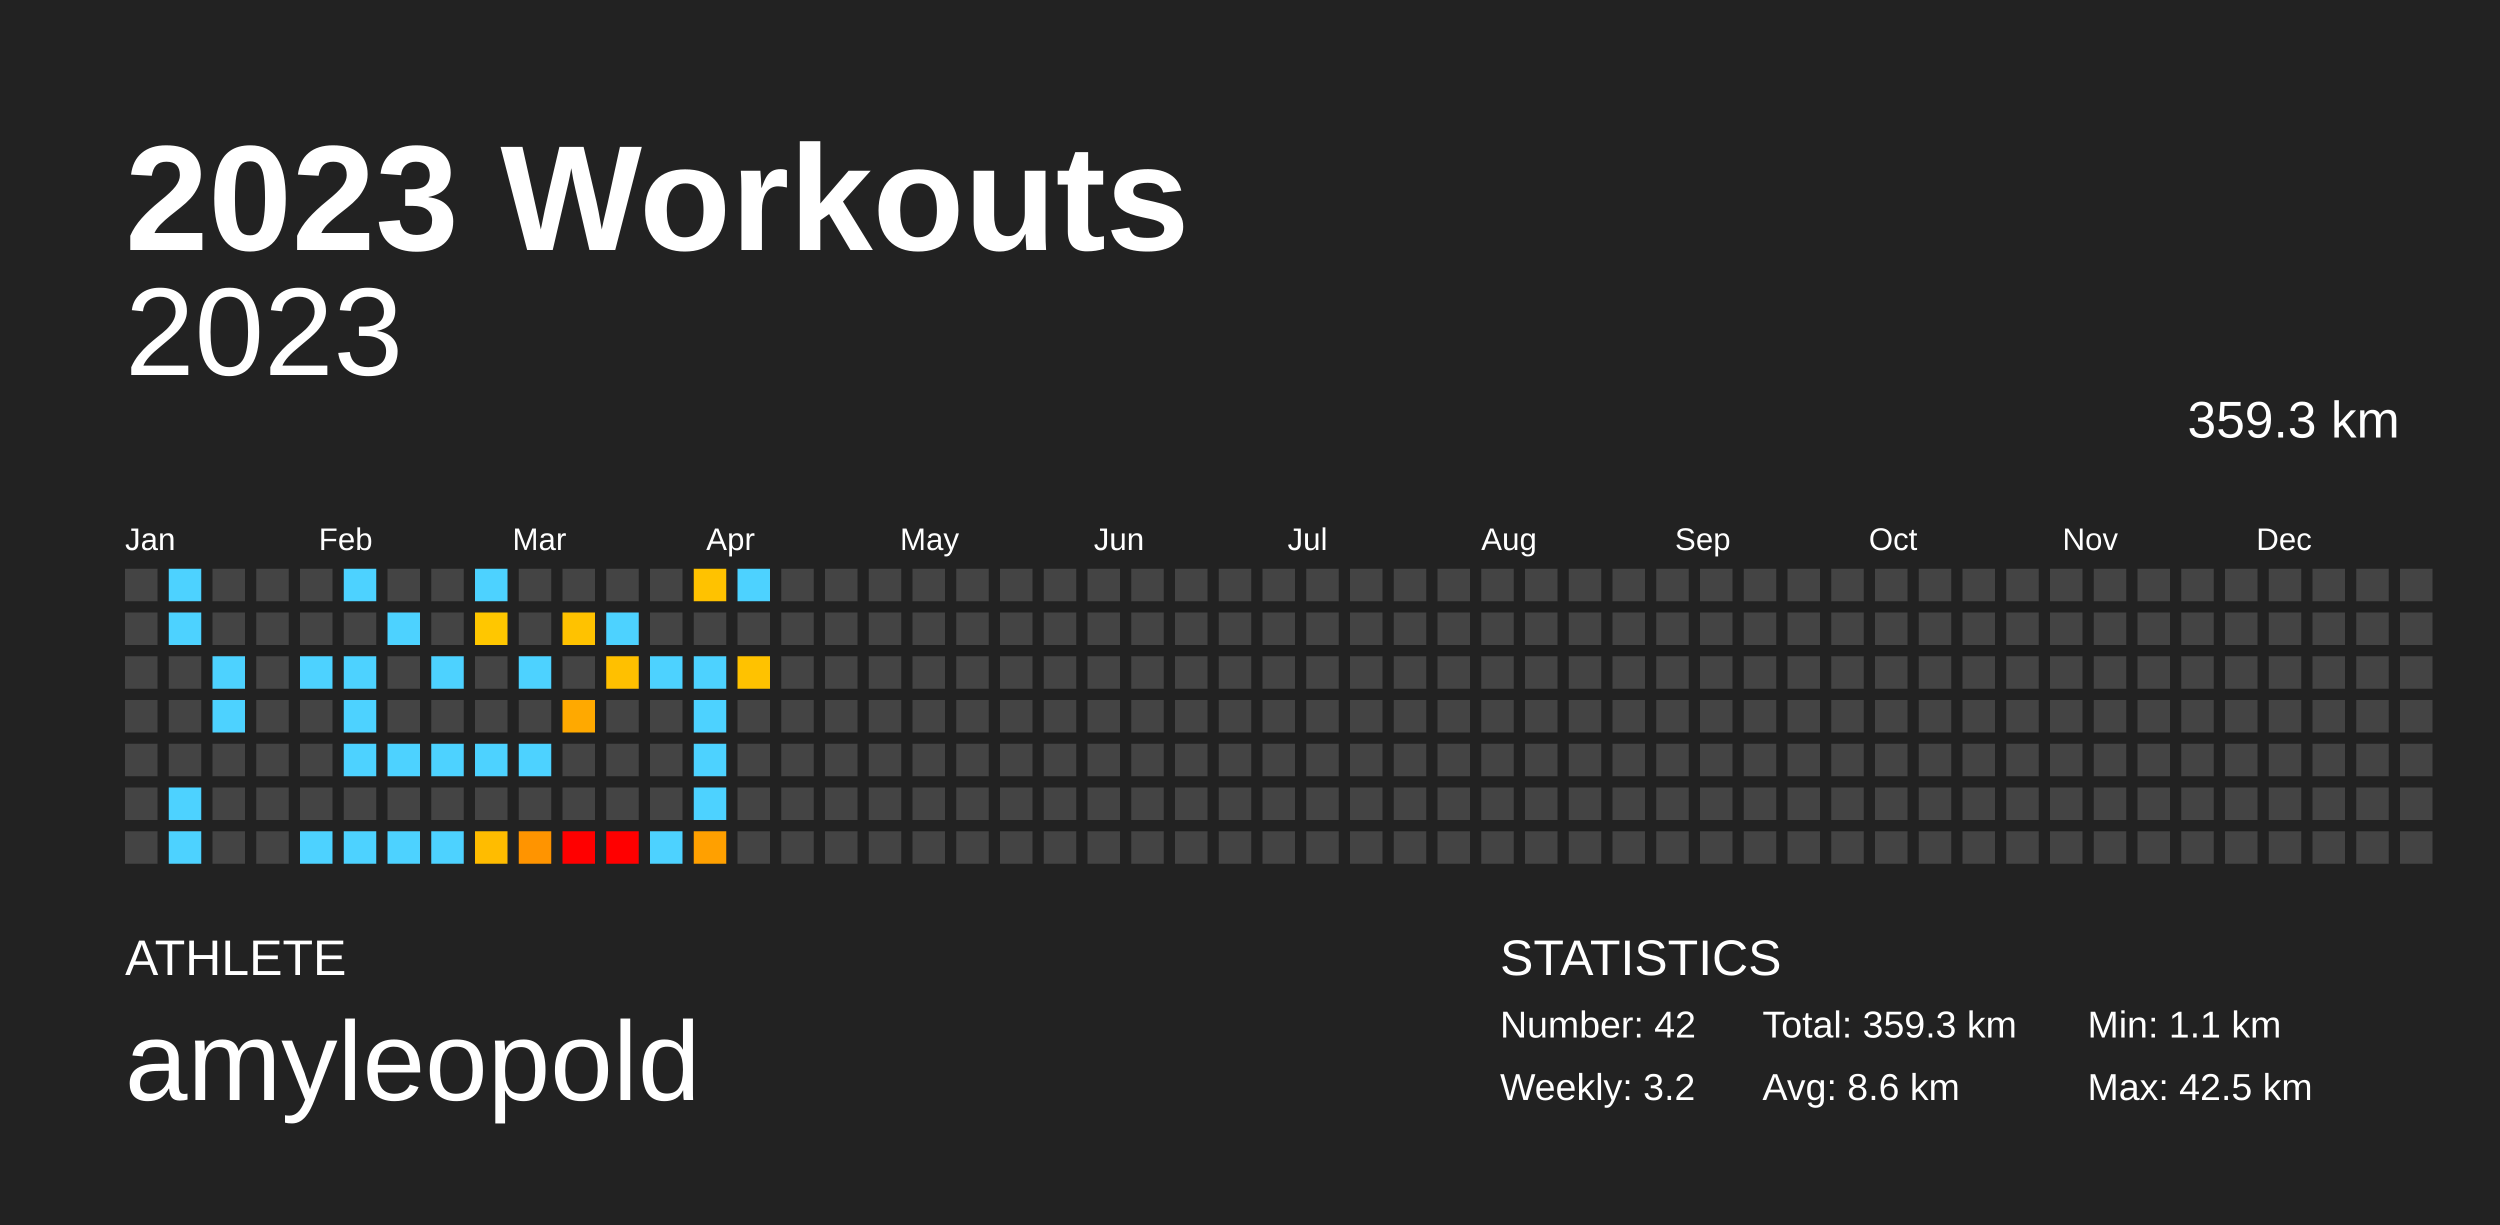
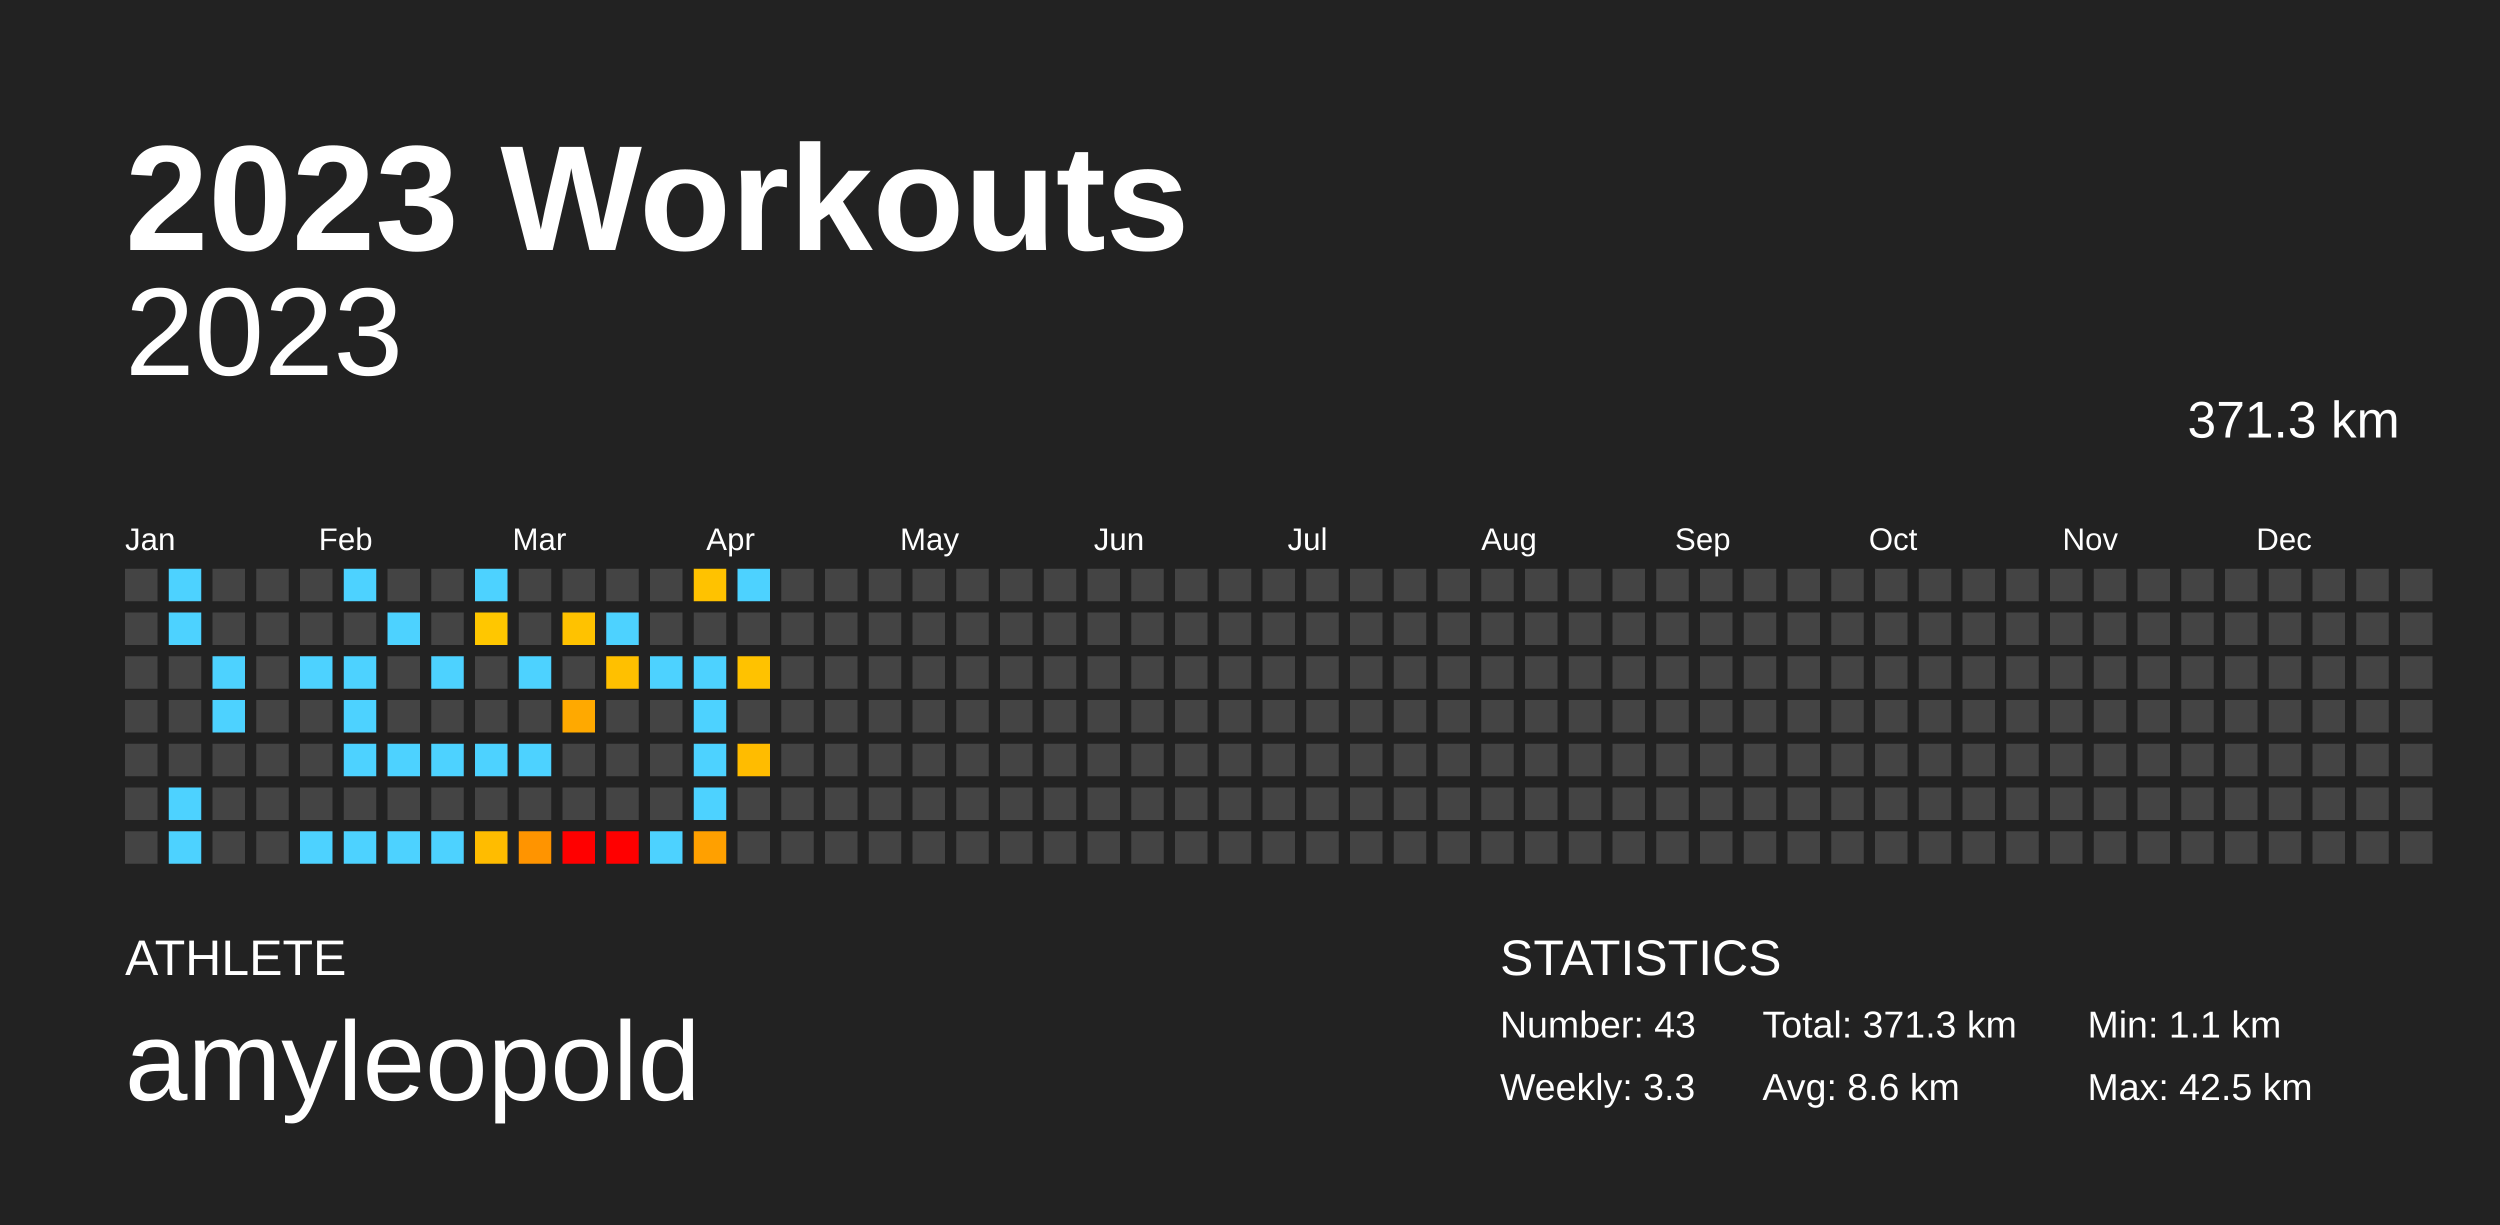
<svg xmlns="http://www.w3.org/2000/svg" baseProfile="full" height="98mm" version="1.1" viewBox="0,0,200,98" width="200mm">
  <defs />
  <rect fill="#222222" height="98" width="200" x="0" y="0" />
  <text fill="#FFFFFF" style="font-size:12px; font-family:Arial; font-weight:bold;" x="10" y="20">2023 Workouts</text>
  <text fill="#FFFFFF" style="font-size:4px; font-family:Arial" x="10" y="78">ATHLETE</text>
  <text fill="#FFFFFF" style="font-size:9px; font-family:Arial" x="10" y="88">amyleopold</text>
  <text fill="#FFFFFF" style="font-size:4px; font-family:Arial" x="120" y="78">STATISTICS</text>
-   <text fill="#FFFFFF" style="font-size:3px; font-family:Arial" x="120" y="83">Number: 42</text>
-   <text fill="#FFFFFF" style="font-size:3px; font-family:Arial" x="120" y="88">Weekly: 3.2</text>
-   <text fill="#FFFFFF" style="font-size:3px; font-family:Arial" x="141" y="83">Total: 359.3 km</text>
+   <text fill="#FFFFFF" style="font-size:3px; font-family:Arial" x="120" y="83">Number: 43</text>
+   <text fill="#FFFFFF" style="font-size:3px; font-family:Arial" x="120" y="88">Weekly: 3.3</text>
+   <text fill="#FFFFFF" style="font-size:3px; font-family:Arial" x="141" y="83">Total: 371.3 km</text>
  <text fill="#FFFFFF" style="font-size:3px; font-family:Arial" x="141" y="88">Avg: 8.6 km</text>
  <text fill="#FFFFFF" style="font-size:3px; font-family:Arial" x="167" y="83">Min: 1.1 km</text>
  <text fill="#FFFFFF" style="font-size:3px; font-family:Arial" x="167" y="88">Max: 42.5 km</text>
  <text alignment-baseline="hanging" fill="#FFFFFF" style="font-size:10.0px; font-family:Arial;" x="10" y="30">2023</text>
-   <text alignment-baseline="hanging" fill="#FFFFFF" style="font-size:4.125px; font-family:Arial;" x="175" y="35">359.3 km</text>
+   <text alignment-baseline="hanging" fill="#FFFFFF" style="font-size:4.125px; font-family:Arial;" x="175" y="35">371.3 km</text>
  <text fill="#FFFFFF" style="font-size:2.5px; font-family:Arial" x="10.0" y="44">Jan</text>
  <text fill="#FFFFFF" style="font-size:2.5px; font-family:Arial" x="25.5" y="44">Feb</text>
  <text fill="#FFFFFF" style="font-size:2.5px; font-family:Arial" x="41.0" y="44">Mar</text>
  <text fill="#FFFFFF" style="font-size:2.5px; font-family:Arial" x="56.5" y="44">Apr</text>
  <text fill="#FFFFFF" style="font-size:2.5px; font-family:Arial" x="72.0" y="44">May</text>
  <text fill="#FFFFFF" style="font-size:2.5px; font-family:Arial" x="87.5" y="44">Jun</text>
  <text fill="#FFFFFF" style="font-size:2.5px; font-family:Arial" x="103.0" y="44">Jul</text>
  <text fill="#FFFFFF" style="font-size:2.5px; font-family:Arial" x="118.5" y="44">Aug</text>
  <text fill="#FFFFFF" style="font-size:2.5px; font-family:Arial" x="134.0" y="44">Sep</text>
  <text fill="#FFFFFF" style="font-size:2.5px; font-family:Arial" x="149.5" y="44">Oct</text>
  <text fill="#FFFFFF" style="font-size:2.5px; font-family:Arial" x="165.0" y="44">Nov</text>
  <text fill="#FFFFFF" style="font-size:2.5px; font-family:Arial" x="180.5" y="44">Dec</text>
  <rect fill="#444444" height="2.6" width="2.6" x="10.0" y="45.5" />
  <rect fill="#444444" height="2.6" width="2.6" x="10.0" y="49.0" />
  <rect fill="#444444" height="2.6" width="2.6" x="10.0" y="52.5" />
  <rect fill="#444444" height="2.6" width="2.6" x="10.0" y="56.0" />
  <rect fill="#444444" height="2.6" width="2.6" x="10.0" y="59.5" />
  <rect fill="#444444" height="2.6" width="2.6" x="10.0" y="63.0" />
  <rect fill="#444444" height="2.6" width="2.6" x="10.0" y="66.5" />
  <rect fill="#4dd2ff" height="2.6" width="2.6" x="13.5" y="45.5" />
  <rect fill="#4dd2ff" height="2.6" width="2.6" x="13.5" y="49.0" />
  <rect fill="#444444" height="2.6" width="2.6" x="13.5" y="52.5" />
  <rect fill="#444444" height="2.6" width="2.6" x="13.5" y="56.0" />
  <rect fill="#444444" height="2.6" width="2.6" x="13.5" y="59.5" />
  <rect fill="#4dd2ff" height="2.6" width="2.6" x="13.5" y="63.0" />
  <rect fill="#4dd2ff" height="2.6" width="2.6" x="13.5" y="66.5" />
  <rect fill="#444444" height="2.6" width="2.6" x="17.0" y="45.5" />
  <rect fill="#444444" height="2.6" width="2.6" x="17.0" y="49.0" />
  <rect fill="#4dd2ff" height="2.6" width="2.6" x="17.0" y="52.5" />
  <rect fill="#4dd2ff" height="2.6" width="2.6" x="17.0" y="56.0" />
  <rect fill="#444444" height="2.6" width="2.6" x="17.0" y="59.5" />
  <rect fill="#444444" height="2.6" width="2.6" x="17.0" y="63.0" />
  <rect fill="#444444" height="2.6" width="2.6" x="17.0" y="66.5" />
  <rect fill="#444444" height="2.6" width="2.6" x="20.5" y="45.5" />
  <rect fill="#444444" height="2.6" width="2.6" x="20.5" y="49.0" />
  <rect fill="#444444" height="2.6" width="2.6" x="20.5" y="52.5" />
  <rect fill="#444444" height="2.6" width="2.6" x="20.5" y="56.0" />
  <rect fill="#444444" height="2.6" width="2.6" x="20.5" y="59.5" />
  <rect fill="#444444" height="2.6" width="2.6" x="20.5" y="63.0" />
  <rect fill="#444444" height="2.6" width="2.6" x="20.5" y="66.5" />
  <rect fill="#444444" height="2.6" width="2.6" x="24.0" y="45.5" />
  <rect fill="#444444" height="2.6" width="2.6" x="24.0" y="49.0" />
  <rect fill="#4dd2ff" height="2.6" width="2.6" x="24.0" y="52.5" />
  <rect fill="#444444" height="2.6" width="2.6" x="24.0" y="56.0" />
  <rect fill="#444444" height="2.6" width="2.6" x="24.0" y="59.5" />
  <rect fill="#444444" height="2.6" width="2.6" x="24.0" y="63.0" />
  <rect fill="#4dd2ff" height="2.6" width="2.6" x="24.0" y="66.5" />
  <rect fill="#4dd2ff" height="2.6" width="2.6" x="27.5" y="45.5" />
  <rect fill="#444444" height="2.6" width="2.6" x="27.5" y="49.0" />
  <rect fill="#4dd2ff" height="2.6" width="2.6" x="27.5" y="52.5" />
  <rect fill="#4dd2ff" height="2.6" width="2.6" x="27.5" y="56.0" />
  <rect fill="#4dd2ff" height="2.6" width="2.6" x="27.5" y="59.5" />
  <rect fill="#444444" height="2.6" width="2.6" x="27.5" y="63.0" />
  <rect fill="#4dd2ff" height="2.6" width="2.6" x="27.5" y="66.5" />
  <rect fill="#444444" height="2.6" width="2.6" x="31.0" y="45.5" />
  <rect fill="#4dd2ff" height="2.6" width="2.6" x="31.0" y="49.0" />
  <rect fill="#444444" height="2.6" width="2.6" x="31.0" y="52.5" />
  <rect fill="#444444" height="2.6" width="2.6" x="31.0" y="56.0" />
  <rect fill="#4dd2ff" height="2.6" width="2.6" x="31.0" y="59.5" />
  <rect fill="#444444" height="2.6" width="2.6" x="31.0" y="63.0" />
  <rect fill="#4dd2ff" height="2.6" width="2.6" x="31.0" y="66.5" />
  <rect fill="#444444" height="2.6" width="2.6" x="34.5" y="45.5" />
  <rect fill="#444444" height="2.6" width="2.6" x="34.5" y="49.0" />
  <rect fill="#4dd2ff" height="2.6" width="2.6" x="34.5" y="52.5" />
  <rect fill="#444444" height="2.6" width="2.6" x="34.5" y="56.0" />
  <rect fill="#4dd2ff" height="2.6" width="2.6" x="34.5" y="59.5" />
  <rect fill="#444444" height="2.6" width="2.6" x="34.5" y="63.0" />
  <rect fill="#4dd2ff" height="2.6" width="2.6" x="34.5" y="66.5" />
  <rect fill="#4dd2ff" height="2.6" width="2.6" x="38.0" y="45.5" />
  <rect fill="#ffc700" height="2.6" width="2.6" x="38.0" y="49.0" />
  <rect fill="#444444" height="2.6" width="2.6" x="38.0" y="52.5" />
  <rect fill="#444444" height="2.6" width="2.6" x="38.0" y="56.0" />
  <rect fill="#4dd2ff" height="2.6" width="2.6" x="38.0" y="59.5" />
  <rect fill="#444444" height="2.6" width="2.6" x="38.0" y="63.0" />
  <rect fill="#ffbc00" height="2.6" width="2.6" x="38.0" y="66.5" />
  <rect fill="#444444" height="2.6" width="2.6" x="41.5" y="45.5" />
  <rect fill="#444444" height="2.6" width="2.6" x="41.5" y="49.0" />
  <rect fill="#4dd2ff" height="2.6" width="2.6" x="41.5" y="52.5" />
  <rect fill="#444444" height="2.6" width="2.6" x="41.5" y="56.0" />
  <rect fill="#4dd2ff" height="2.6" width="2.6" x="41.5" y="59.5" />
  <rect fill="#444444" height="2.6" width="2.6" x="41.5" y="63.0" />
  <rect fill="#ff9400" height="2.6" width="2.6" x="41.5" y="66.5" />
  <rect fill="#444444" height="2.6" width="2.6" x="45.0" y="45.5" />
  <rect fill="#ffc200" height="2.6" width="2.6" x="45.0" y="49.0" />
  <rect fill="#444444" height="2.6" width="2.6" x="45.0" y="52.5" />
  <rect fill="#ffa900" height="2.6" width="2.6" x="45.0" y="56.0" />
  <rect fill="#444444" height="2.6" width="2.6" x="45.0" y="59.5" />
  <rect fill="#444444" height="2.6" width="2.6" x="45.0" y="63.0" />
  <rect fill="red" height="2.6" width="2.6" x="45.0" y="66.5" />
  <rect fill="#444444" height="2.6" width="2.6" x="48.5" y="45.5" />
  <rect fill="#4dd2ff" height="2.6" width="2.6" x="48.5" y="49.0" />
  <rect fill="#ffc000" height="2.6" width="2.6" x="48.5" y="52.5" />
  <rect fill="#444444" height="2.6" width="2.6" x="48.5" y="56.0" />
  <rect fill="#444444" height="2.6" width="2.6" x="48.5" y="59.5" />
  <rect fill="#444444" height="2.6" width="2.6" x="48.5" y="63.0" />
  <rect fill="red" height="2.6" width="2.6" x="48.5" y="66.5" />
  <rect fill="#444444" height="2.6" width="2.6" x="52.0" y="45.5" />
  <rect fill="#444444" height="2.6" width="2.6" x="52.0" y="49.0" />
  <rect fill="#4dd2ff" height="2.6" width="2.6" x="52.0" y="52.5" />
  <rect fill="#444444" height="2.6" width="2.6" x="52.0" y="56.0" />
  <rect fill="#444444" height="2.6" width="2.6" x="52.0" y="59.5" />
  <rect fill="#444444" height="2.6" width="2.6" x="52.0" y="63.0" />
  <rect fill="#4dd2ff" height="2.6" width="2.6" x="52.0" y="66.5" />
  <rect fill="#ffc200" height="2.6" width="2.6" x="55.5" y="45.5" />
  <rect fill="#444444" height="2.6" width="2.6" x="55.5" y="49.0" />
  <rect fill="#4dd2ff" height="2.6" width="2.6" x="55.5" y="52.5" />
  <rect fill="#4dd2ff" height="2.6" width="2.6" x="55.5" y="56.0" />
  <rect fill="#4dd2ff" height="2.6" width="2.6" x="55.5" y="59.5" />
  <rect fill="#4dd2ff" height="2.6" width="2.6" x="55.5" y="63.0" />
  <rect fill="#ffa000" height="2.6" width="2.6" x="55.5" y="66.5" />
  <rect fill="#4dd2ff" height="2.6" width="2.6" x="59.0" y="45.5" />
  <rect fill="#444444" height="2.6" width="2.6" x="59.0" y="49.0" />
  <rect fill="#ffc200" height="2.6" width="2.6" x="59.0" y="52.5" />
  <rect fill="#444444" height="2.6" width="2.6" x="59.0" y="56.0" />
-   <rect fill="#444444" height="2.6" width="2.6" x="59.0" y="59.5" />
+   <rect fill="#ffbc00" height="2.6" width="2.6" x="59.0" y="59.5" />
  <rect fill="#444444" height="2.6" width="2.6" x="59.0" y="63.0" />
  <rect fill="#444444" height="2.6" width="2.6" x="59.0" y="66.5" />
  <rect fill="#444444" height="2.6" width="2.6" x="62.5" y="45.5" />
  <rect fill="#444444" height="2.6" width="2.6" x="62.5" y="49.0" />
  <rect fill="#444444" height="2.6" width="2.6" x="62.5" y="52.5" />
  <rect fill="#444444" height="2.6" width="2.6" x="62.5" y="56.0" />
  <rect fill="#444444" height="2.6" width="2.6" x="62.5" y="59.5" />
  <rect fill="#444444" height="2.6" width="2.6" x="62.5" y="63.0" />
  <rect fill="#444444" height="2.6" width="2.6" x="62.5" y="66.5" />
  <rect fill="#444444" height="2.6" width="2.6" x="66.0" y="45.5" />
  <rect fill="#444444" height="2.6" width="2.6" x="66.0" y="49.0" />
  <rect fill="#444444" height="2.6" width="2.6" x="66.0" y="52.5" />
  <rect fill="#444444" height="2.6" width="2.6" x="66.0" y="56.0" />
  <rect fill="#444444" height="2.6" width="2.6" x="66.0" y="59.5" />
  <rect fill="#444444" height="2.6" width="2.6" x="66.0" y="63.0" />
  <rect fill="#444444" height="2.6" width="2.6" x="66.0" y="66.5" />
  <rect fill="#444444" height="2.6" width="2.6" x="69.5" y="45.5" />
  <rect fill="#444444" height="2.6" width="2.6" x="69.5" y="49.0" />
  <rect fill="#444444" height="2.6" width="2.6" x="69.5" y="52.5" />
  <rect fill="#444444" height="2.6" width="2.6" x="69.5" y="56.0" />
  <rect fill="#444444" height="2.6" width="2.6" x="69.5" y="59.5" />
  <rect fill="#444444" height="2.6" width="2.6" x="69.5" y="63.0" />
  <rect fill="#444444" height="2.6" width="2.6" x="69.5" y="66.5" />
  <rect fill="#444444" height="2.6" width="2.6" x="73.0" y="45.5" />
  <rect fill="#444444" height="2.6" width="2.6" x="73.0" y="49.0" />
  <rect fill="#444444" height="2.6" width="2.6" x="73.0" y="52.5" />
  <rect fill="#444444" height="2.6" width="2.6" x="73.0" y="56.0" />
  <rect fill="#444444" height="2.6" width="2.6" x="73.0" y="59.5" />
  <rect fill="#444444" height="2.6" width="2.6" x="73.0" y="63.0" />
  <rect fill="#444444" height="2.6" width="2.6" x="73.0" y="66.5" />
  <rect fill="#444444" height="2.6" width="2.6" x="76.5" y="45.5" />
  <rect fill="#444444" height="2.6" width="2.6" x="76.5" y="49.0" />
  <rect fill="#444444" height="2.6" width="2.6" x="76.5" y="52.5" />
  <rect fill="#444444" height="2.6" width="2.6" x="76.5" y="56.0" />
  <rect fill="#444444" height="2.6" width="2.6" x="76.5" y="59.5" />
  <rect fill="#444444" height="2.6" width="2.6" x="76.5" y="63.0" />
  <rect fill="#444444" height="2.6" width="2.6" x="76.5" y="66.5" />
  <rect fill="#444444" height="2.6" width="2.6" x="80.0" y="45.5" />
  <rect fill="#444444" height="2.6" width="2.6" x="80.0" y="49.0" />
  <rect fill="#444444" height="2.6" width="2.6" x="80.0" y="52.5" />
  <rect fill="#444444" height="2.6" width="2.6" x="80.0" y="56.0" />
  <rect fill="#444444" height="2.6" width="2.6" x="80.0" y="59.5" />
  <rect fill="#444444" height="2.6" width="2.6" x="80.0" y="63.0" />
  <rect fill="#444444" height="2.6" width="2.6" x="80.0" y="66.5" />
  <rect fill="#444444" height="2.6" width="2.6" x="83.5" y="45.5" />
  <rect fill="#444444" height="2.6" width="2.6" x="83.5" y="49.0" />
  <rect fill="#444444" height="2.6" width="2.6" x="83.5" y="52.5" />
  <rect fill="#444444" height="2.6" width="2.6" x="83.5" y="56.0" />
  <rect fill="#444444" height="2.6" width="2.6" x="83.5" y="59.5" />
  <rect fill="#444444" height="2.6" width="2.6" x="83.5" y="63.0" />
  <rect fill="#444444" height="2.6" width="2.6" x="83.5" y="66.5" />
  <rect fill="#444444" height="2.6" width="2.6" x="87.0" y="45.5" />
  <rect fill="#444444" height="2.6" width="2.6" x="87.0" y="49.0" />
  <rect fill="#444444" height="2.6" width="2.6" x="87.0" y="52.5" />
  <rect fill="#444444" height="2.6" width="2.6" x="87.0" y="56.0" />
  <rect fill="#444444" height="2.6" width="2.6" x="87.0" y="59.5" />
  <rect fill="#444444" height="2.6" width="2.6" x="87.0" y="63.0" />
  <rect fill="#444444" height="2.6" width="2.6" x="87.0" y="66.5" />
  <rect fill="#444444" height="2.6" width="2.6" x="90.5" y="45.5" />
  <rect fill="#444444" height="2.6" width="2.6" x="90.5" y="49.0" />
  <rect fill="#444444" height="2.6" width="2.6" x="90.5" y="52.5" />
  <rect fill="#444444" height="2.6" width="2.6" x="90.5" y="56.0" />
  <rect fill="#444444" height="2.6" width="2.6" x="90.5" y="59.5" />
  <rect fill="#444444" height="2.6" width="2.6" x="90.5" y="63.0" />
  <rect fill="#444444" height="2.6" width="2.6" x="90.5" y="66.5" />
  <rect fill="#444444" height="2.6" width="2.6" x="94.0" y="45.5" />
  <rect fill="#444444" height="2.6" width="2.6" x="94.0" y="49.0" />
  <rect fill="#444444" height="2.6" width="2.6" x="94.0" y="52.5" />
  <rect fill="#444444" height="2.6" width="2.6" x="94.0" y="56.0" />
  <rect fill="#444444" height="2.6" width="2.6" x="94.0" y="59.5" />
  <rect fill="#444444" height="2.6" width="2.6" x="94.0" y="63.0" />
  <rect fill="#444444" height="2.6" width="2.6" x="94.0" y="66.5" />
  <rect fill="#444444" height="2.6" width="2.6" x="97.5" y="45.5" />
  <rect fill="#444444" height="2.6" width="2.6" x="97.5" y="49.0" />
  <rect fill="#444444" height="2.6" width="2.6" x="97.5" y="52.5" />
  <rect fill="#444444" height="2.6" width="2.6" x="97.5" y="56.0" />
  <rect fill="#444444" height="2.6" width="2.6" x="97.5" y="59.5" />
  <rect fill="#444444" height="2.6" width="2.6" x="97.5" y="63.0" />
  <rect fill="#444444" height="2.6" width="2.6" x="97.5" y="66.5" />
  <rect fill="#444444" height="2.6" width="2.6" x="101.0" y="45.5" />
  <rect fill="#444444" height="2.6" width="2.6" x="101.0" y="49.0" />
  <rect fill="#444444" height="2.6" width="2.6" x="101.0" y="52.5" />
  <rect fill="#444444" height="2.6" width="2.6" x="101.0" y="56.0" />
  <rect fill="#444444" height="2.6" width="2.6" x="101.0" y="59.5" />
  <rect fill="#444444" height="2.6" width="2.6" x="101.0" y="63.0" />
  <rect fill="#444444" height="2.6" width="2.6" x="101.0" y="66.5" />
  <rect fill="#444444" height="2.6" width="2.6" x="104.5" y="45.5" />
  <rect fill="#444444" height="2.6" width="2.6" x="104.5" y="49.0" />
  <rect fill="#444444" height="2.6" width="2.6" x="104.5" y="52.5" />
  <rect fill="#444444" height="2.6" width="2.6" x="104.5" y="56.0" />
  <rect fill="#444444" height="2.6" width="2.6" x="104.5" y="59.5" />
  <rect fill="#444444" height="2.6" width="2.6" x="104.5" y="63.0" />
  <rect fill="#444444" height="2.6" width="2.6" x="104.5" y="66.5" />
  <rect fill="#444444" height="2.6" width="2.6" x="108.0" y="45.5" />
  <rect fill="#444444" height="2.6" width="2.6" x="108.0" y="49.0" />
  <rect fill="#444444" height="2.6" width="2.6" x="108.0" y="52.5" />
  <rect fill="#444444" height="2.6" width="2.6" x="108.0" y="56.0" />
  <rect fill="#444444" height="2.6" width="2.6" x="108.0" y="59.5" />
  <rect fill="#444444" height="2.6" width="2.6" x="108.0" y="63.0" />
  <rect fill="#444444" height="2.6" width="2.6" x="108.0" y="66.5" />
  <rect fill="#444444" height="2.6" width="2.6" x="111.5" y="45.5" />
  <rect fill="#444444" height="2.6" width="2.6" x="111.5" y="49.0" />
  <rect fill="#444444" height="2.6" width="2.6" x="111.5" y="52.5" />
  <rect fill="#444444" height="2.6" width="2.6" x="111.5" y="56.0" />
  <rect fill="#444444" height="2.6" width="2.6" x="111.5" y="59.5" />
  <rect fill="#444444" height="2.6" width="2.6" x="111.5" y="63.0" />
  <rect fill="#444444" height="2.6" width="2.6" x="111.5" y="66.5" />
  <rect fill="#444444" height="2.6" width="2.6" x="115.0" y="45.5" />
  <rect fill="#444444" height="2.6" width="2.6" x="115.0" y="49.0" />
  <rect fill="#444444" height="2.6" width="2.6" x="115.0" y="52.5" />
  <rect fill="#444444" height="2.6" width="2.6" x="115.0" y="56.0" />
  <rect fill="#444444" height="2.6" width="2.6" x="115.0" y="59.5" />
  <rect fill="#444444" height="2.6" width="2.6" x="115.0" y="63.0" />
  <rect fill="#444444" height="2.6" width="2.6" x="115.0" y="66.5" />
  <rect fill="#444444" height="2.6" width="2.6" x="118.5" y="45.5" />
  <rect fill="#444444" height="2.6" width="2.6" x="118.5" y="49.0" />
  <rect fill="#444444" height="2.6" width="2.6" x="118.5" y="52.5" />
  <rect fill="#444444" height="2.6" width="2.6" x="118.5" y="56.0" />
  <rect fill="#444444" height="2.6" width="2.6" x="118.5" y="59.5" />
  <rect fill="#444444" height="2.6" width="2.6" x="118.5" y="63.0" />
  <rect fill="#444444" height="2.6" width="2.6" x="118.5" y="66.5" />
  <rect fill="#444444" height="2.6" width="2.6" x="122.0" y="45.5" />
  <rect fill="#444444" height="2.6" width="2.6" x="122.0" y="49.0" />
  <rect fill="#444444" height="2.6" width="2.6" x="122.0" y="52.5" />
  <rect fill="#444444" height="2.6" width="2.6" x="122.0" y="56.0" />
  <rect fill="#444444" height="2.6" width="2.6" x="122.0" y="59.5" />
  <rect fill="#444444" height="2.6" width="2.6" x="122.0" y="63.0" />
  <rect fill="#444444" height="2.6" width="2.6" x="122.0" y="66.5" />
  <rect fill="#444444" height="2.6" width="2.6" x="125.5" y="45.5" />
  <rect fill="#444444" height="2.6" width="2.6" x="125.5" y="49.0" />
  <rect fill="#444444" height="2.6" width="2.6" x="125.5" y="52.5" />
  <rect fill="#444444" height="2.6" width="2.6" x="125.5" y="56.0" />
  <rect fill="#444444" height="2.6" width="2.6" x="125.5" y="59.5" />
  <rect fill="#444444" height="2.6" width="2.6" x="125.5" y="63.0" />
  <rect fill="#444444" height="2.6" width="2.6" x="125.5" y="66.5" />
  <rect fill="#444444" height="2.6" width="2.6" x="129.0" y="45.5" />
  <rect fill="#444444" height="2.6" width="2.6" x="129.0" y="49.0" />
  <rect fill="#444444" height="2.6" width="2.6" x="129.0" y="52.5" />
  <rect fill="#444444" height="2.6" width="2.6" x="129.0" y="56.0" />
  <rect fill="#444444" height="2.6" width="2.6" x="129.0" y="59.5" />
  <rect fill="#444444" height="2.6" width="2.6" x="129.0" y="63.0" />
  <rect fill="#444444" height="2.6" width="2.6" x="129.0" y="66.5" />
  <rect fill="#444444" height="2.6" width="2.6" x="132.5" y="45.5" />
  <rect fill="#444444" height="2.6" width="2.6" x="132.5" y="49.0" />
  <rect fill="#444444" height="2.6" width="2.6" x="132.5" y="52.5" />
  <rect fill="#444444" height="2.6" width="2.6" x="132.5" y="56.0" />
  <rect fill="#444444" height="2.6" width="2.6" x="132.5" y="59.5" />
  <rect fill="#444444" height="2.6" width="2.6" x="132.5" y="63.0" />
  <rect fill="#444444" height="2.6" width="2.6" x="132.5" y="66.5" />
  <rect fill="#444444" height="2.6" width="2.6" x="136.0" y="45.5" />
  <rect fill="#444444" height="2.6" width="2.6" x="136.0" y="49.0" />
  <rect fill="#444444" height="2.6" width="2.6" x="136.0" y="52.5" />
  <rect fill="#444444" height="2.6" width="2.6" x="136.0" y="56.0" />
  <rect fill="#444444" height="2.6" width="2.6" x="136.0" y="59.5" />
  <rect fill="#444444" height="2.6" width="2.6" x="136.0" y="63.0" />
  <rect fill="#444444" height="2.6" width="2.6" x="136.0" y="66.5" />
  <rect fill="#444444" height="2.6" width="2.6" x="139.5" y="45.5" />
  <rect fill="#444444" height="2.6" width="2.6" x="139.5" y="49.0" />
  <rect fill="#444444" height="2.6" width="2.6" x="139.5" y="52.5" />
  <rect fill="#444444" height="2.6" width="2.6" x="139.5" y="56.0" />
  <rect fill="#444444" height="2.6" width="2.6" x="139.5" y="59.5" />
  <rect fill="#444444" height="2.6" width="2.6" x="139.5" y="63.0" />
  <rect fill="#444444" height="2.6" width="2.6" x="139.5" y="66.5" />
  <rect fill="#444444" height="2.6" width="2.6" x="143.0" y="45.5" />
  <rect fill="#444444" height="2.6" width="2.6" x="143.0" y="49.0" />
  <rect fill="#444444" height="2.6" width="2.6" x="143.0" y="52.5" />
  <rect fill="#444444" height="2.6" width="2.6" x="143.0" y="56.0" />
  <rect fill="#444444" height="2.6" width="2.6" x="143.0" y="59.5" />
  <rect fill="#444444" height="2.6" width="2.6" x="143.0" y="63.0" />
  <rect fill="#444444" height="2.6" width="2.6" x="143.0" y="66.5" />
  <rect fill="#444444" height="2.6" width="2.6" x="146.5" y="45.5" />
  <rect fill="#444444" height="2.6" width="2.6" x="146.5" y="49.0" />
  <rect fill="#444444" height="2.6" width="2.6" x="146.5" y="52.5" />
  <rect fill="#444444" height="2.6" width="2.6" x="146.5" y="56.0" />
  <rect fill="#444444" height="2.6" width="2.6" x="146.5" y="59.5" />
  <rect fill="#444444" height="2.6" width="2.6" x="146.5" y="63.0" />
  <rect fill="#444444" height="2.6" width="2.6" x="146.5" y="66.5" />
  <rect fill="#444444" height="2.6" width="2.6" x="150.0" y="45.5" />
  <rect fill="#444444" height="2.6" width="2.6" x="150.0" y="49.0" />
  <rect fill="#444444" height="2.6" width="2.6" x="150.0" y="52.5" />
  <rect fill="#444444" height="2.6" width="2.6" x="150.0" y="56.0" />
  <rect fill="#444444" height="2.6" width="2.6" x="150.0" y="59.5" />
  <rect fill="#444444" height="2.6" width="2.6" x="150.0" y="63.0" />
  <rect fill="#444444" height="2.6" width="2.6" x="150.0" y="66.5" />
  <rect fill="#444444" height="2.6" width="2.6" x="153.5" y="45.5" />
  <rect fill="#444444" height="2.6" width="2.6" x="153.5" y="49.0" />
  <rect fill="#444444" height="2.6" width="2.6" x="153.5" y="52.5" />
  <rect fill="#444444" height="2.6" width="2.6" x="153.5" y="56.0" />
  <rect fill="#444444" height="2.6" width="2.6" x="153.5" y="59.5" />
  <rect fill="#444444" height="2.6" width="2.6" x="153.5" y="63.0" />
  <rect fill="#444444" height="2.6" width="2.6" x="153.5" y="66.5" />
  <rect fill="#444444" height="2.6" width="2.6" x="157.0" y="45.5" />
  <rect fill="#444444" height="2.6" width="2.6" x="157.0" y="49.0" />
  <rect fill="#444444" height="2.6" width="2.6" x="157.0" y="52.5" />
  <rect fill="#444444" height="2.6" width="2.6" x="157.0" y="56.0" />
  <rect fill="#444444" height="2.6" width="2.6" x="157.0" y="59.5" />
  <rect fill="#444444" height="2.6" width="2.6" x="157.0" y="63.0" />
  <rect fill="#444444" height="2.6" width="2.6" x="157.0" y="66.5" />
  <rect fill="#444444" height="2.6" width="2.6" x="160.5" y="45.5" />
  <rect fill="#444444" height="2.6" width="2.6" x="160.5" y="49.0" />
  <rect fill="#444444" height="2.6" width="2.6" x="160.5" y="52.5" />
  <rect fill="#444444" height="2.6" width="2.6" x="160.5" y="56.0" />
  <rect fill="#444444" height="2.6" width="2.6" x="160.5" y="59.5" />
  <rect fill="#444444" height="2.6" width="2.6" x="160.5" y="63.0" />
  <rect fill="#444444" height="2.6" width="2.6" x="160.5" y="66.5" />
  <rect fill="#444444" height="2.6" width="2.6" x="164.0" y="45.5" />
  <rect fill="#444444" height="2.6" width="2.6" x="164.0" y="49.0" />
  <rect fill="#444444" height="2.6" width="2.6" x="164.0" y="52.5" />
  <rect fill="#444444" height="2.6" width="2.6" x="164.0" y="56.0" />
  <rect fill="#444444" height="2.6" width="2.6" x="164.0" y="59.5" />
  <rect fill="#444444" height="2.6" width="2.6" x="164.0" y="63.0" />
  <rect fill="#444444" height="2.6" width="2.6" x="164.0" y="66.5" />
  <rect fill="#444444" height="2.6" width="2.6" x="167.5" y="45.5" />
  <rect fill="#444444" height="2.6" width="2.6" x="167.5" y="49.0" />
  <rect fill="#444444" height="2.6" width="2.6" x="167.5" y="52.5" />
  <rect fill="#444444" height="2.6" width="2.6" x="167.5" y="56.0" />
  <rect fill="#444444" height="2.6" width="2.6" x="167.5" y="59.5" />
  <rect fill="#444444" height="2.6" width="2.6" x="167.5" y="63.0" />
  <rect fill="#444444" height="2.6" width="2.6" x="167.5" y="66.5" />
  <rect fill="#444444" height="2.6" width="2.6" x="171.0" y="45.5" />
  <rect fill="#444444" height="2.6" width="2.6" x="171.0" y="49.0" />
  <rect fill="#444444" height="2.6" width="2.6" x="171.0" y="52.5" />
  <rect fill="#444444" height="2.6" width="2.6" x="171.0" y="56.0" />
  <rect fill="#444444" height="2.6" width="2.6" x="171.0" y="59.5" />
  <rect fill="#444444" height="2.6" width="2.6" x="171.0" y="63.0" />
  <rect fill="#444444" height="2.6" width="2.6" x="171.0" y="66.5" />
  <rect fill="#444444" height="2.6" width="2.6" x="174.5" y="45.5" />
  <rect fill="#444444" height="2.6" width="2.6" x="174.5" y="49.0" />
  <rect fill="#444444" height="2.6" width="2.6" x="174.5" y="52.5" />
  <rect fill="#444444" height="2.6" width="2.6" x="174.5" y="56.0" />
  <rect fill="#444444" height="2.6" width="2.6" x="174.5" y="59.5" />
  <rect fill="#444444" height="2.6" width="2.6" x="174.5" y="63.0" />
  <rect fill="#444444" height="2.6" width="2.6" x="174.5" y="66.5" />
  <rect fill="#444444" height="2.6" width="2.6" x="178.0" y="45.5" />
  <rect fill="#444444" height="2.6" width="2.6" x="178.0" y="49.0" />
  <rect fill="#444444" height="2.6" width="2.6" x="178.0" y="52.5" />
  <rect fill="#444444" height="2.6" width="2.6" x="178.0" y="56.0" />
  <rect fill="#444444" height="2.6" width="2.6" x="178.0" y="59.5" />
  <rect fill="#444444" height="2.6" width="2.6" x="178.0" y="63.0" />
  <rect fill="#444444" height="2.6" width="2.6" x="178.0" y="66.5" />
  <rect fill="#444444" height="2.6" width="2.6" x="181.5" y="45.5" />
  <rect fill="#444444" height="2.6" width="2.6" x="181.5" y="49.0" />
  <rect fill="#444444" height="2.6" width="2.6" x="181.5" y="52.5" />
  <rect fill="#444444" height="2.6" width="2.6" x="181.5" y="56.0" />
  <rect fill="#444444" height="2.6" width="2.6" x="181.5" y="59.5" />
  <rect fill="#444444" height="2.6" width="2.6" x="181.5" y="63.0" />
  <rect fill="#444444" height="2.6" width="2.6" x="181.5" y="66.5" />
  <rect fill="#444444" height="2.6" width="2.6" x="185.0" y="45.5" />
  <rect fill="#444444" height="2.6" width="2.6" x="185.0" y="49.0" />
  <rect fill="#444444" height="2.6" width="2.6" x="185.0" y="52.5" />
  <rect fill="#444444" height="2.6" width="2.6" x="185.0" y="56.0" />
  <rect fill="#444444" height="2.6" width="2.6" x="185.0" y="59.5" />
  <rect fill="#444444" height="2.6" width="2.6" x="185.0" y="63.0" />
  <rect fill="#444444" height="2.6" width="2.6" x="185.0" y="66.5" />
  <rect fill="#444444" height="2.6" width="2.6" x="188.5" y="45.5" />
  <rect fill="#444444" height="2.6" width="2.6" x="188.5" y="49.0" />
  <rect fill="#444444" height="2.6" width="2.6" x="188.5" y="52.5" />
  <rect fill="#444444" height="2.6" width="2.6" x="188.5" y="56.0" />
  <rect fill="#444444" height="2.6" width="2.6" x="188.5" y="59.5" />
  <rect fill="#444444" height="2.6" width="2.6" x="188.5" y="63.0" />
  <rect fill="#444444" height="2.6" width="2.6" x="188.5" y="66.5" />
  <rect fill="#444444" height="2.6" width="2.6" x="192.0" y="45.5" />
  <rect fill="#444444" height="2.6" width="2.6" x="192.0" y="49.0" />
  <rect fill="#444444" height="2.6" width="2.6" x="192.0" y="52.5" />
  <rect fill="#444444" height="2.6" width="2.6" x="192.0" y="56.0" />
  <rect fill="#444444" height="2.6" width="2.6" x="192.0" y="59.5" />
  <rect fill="#444444" height="2.6" width="2.6" x="192.0" y="63.0" />
  <rect fill="#444444" height="2.6" width="2.6" x="192.0" y="66.5" />
</svg>
